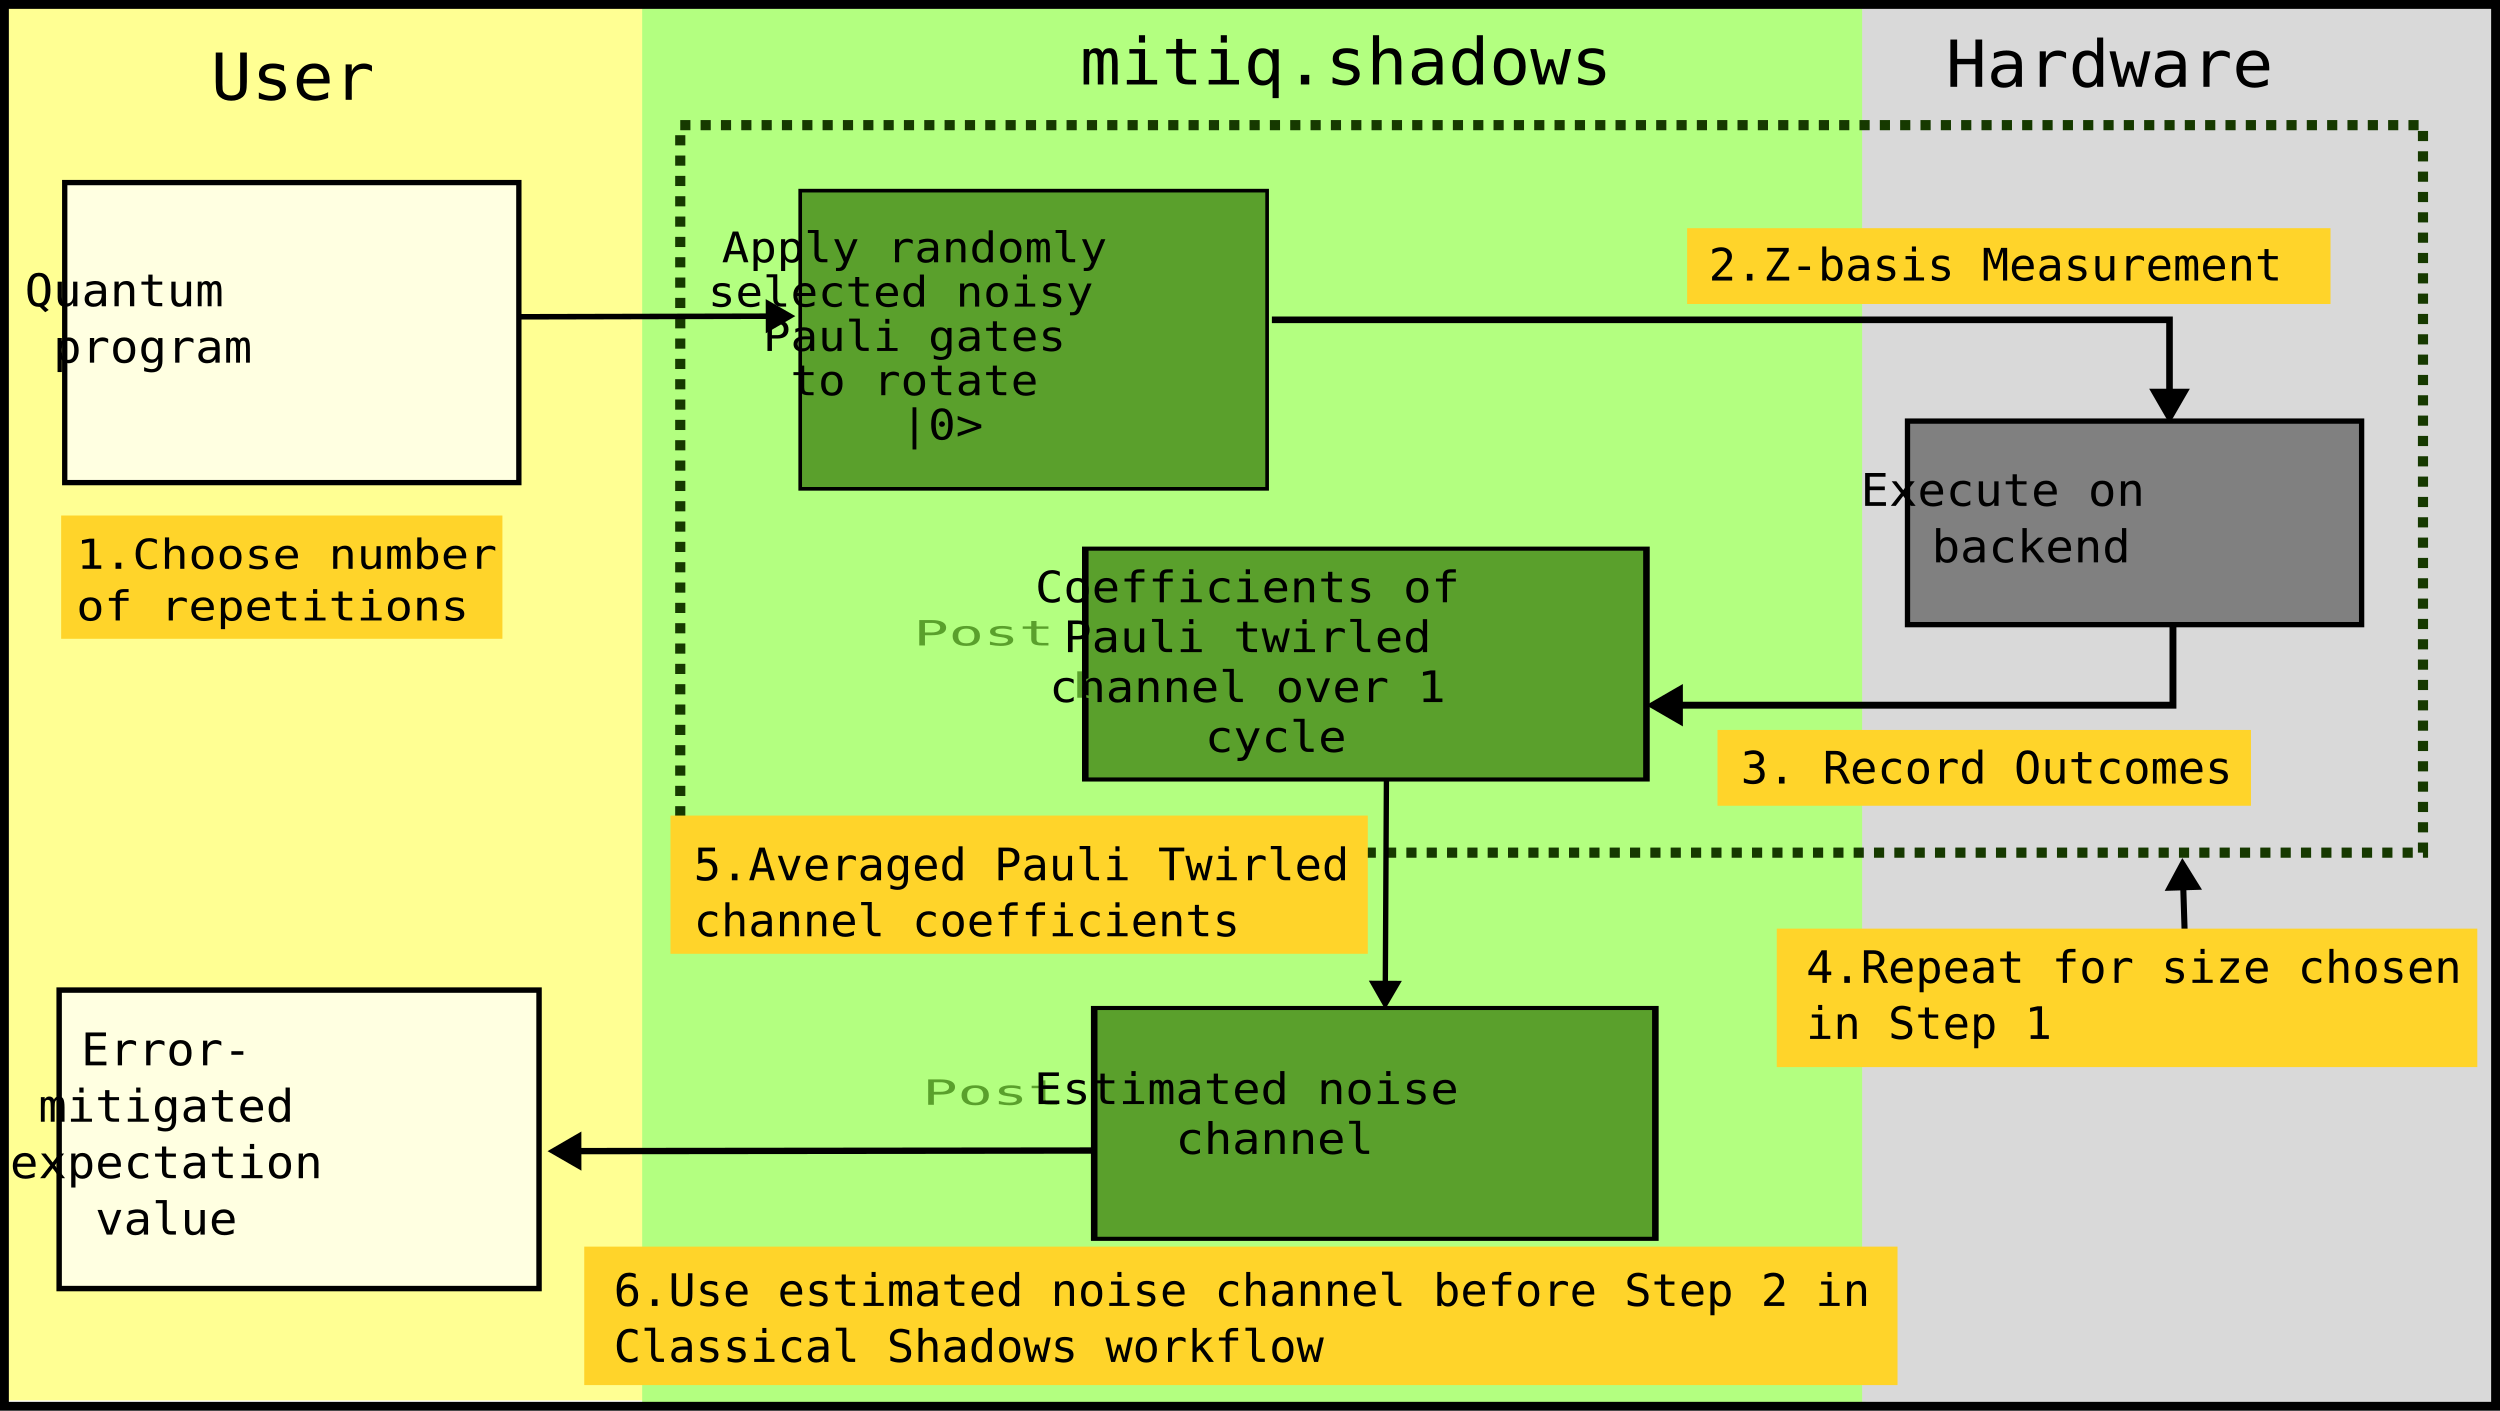
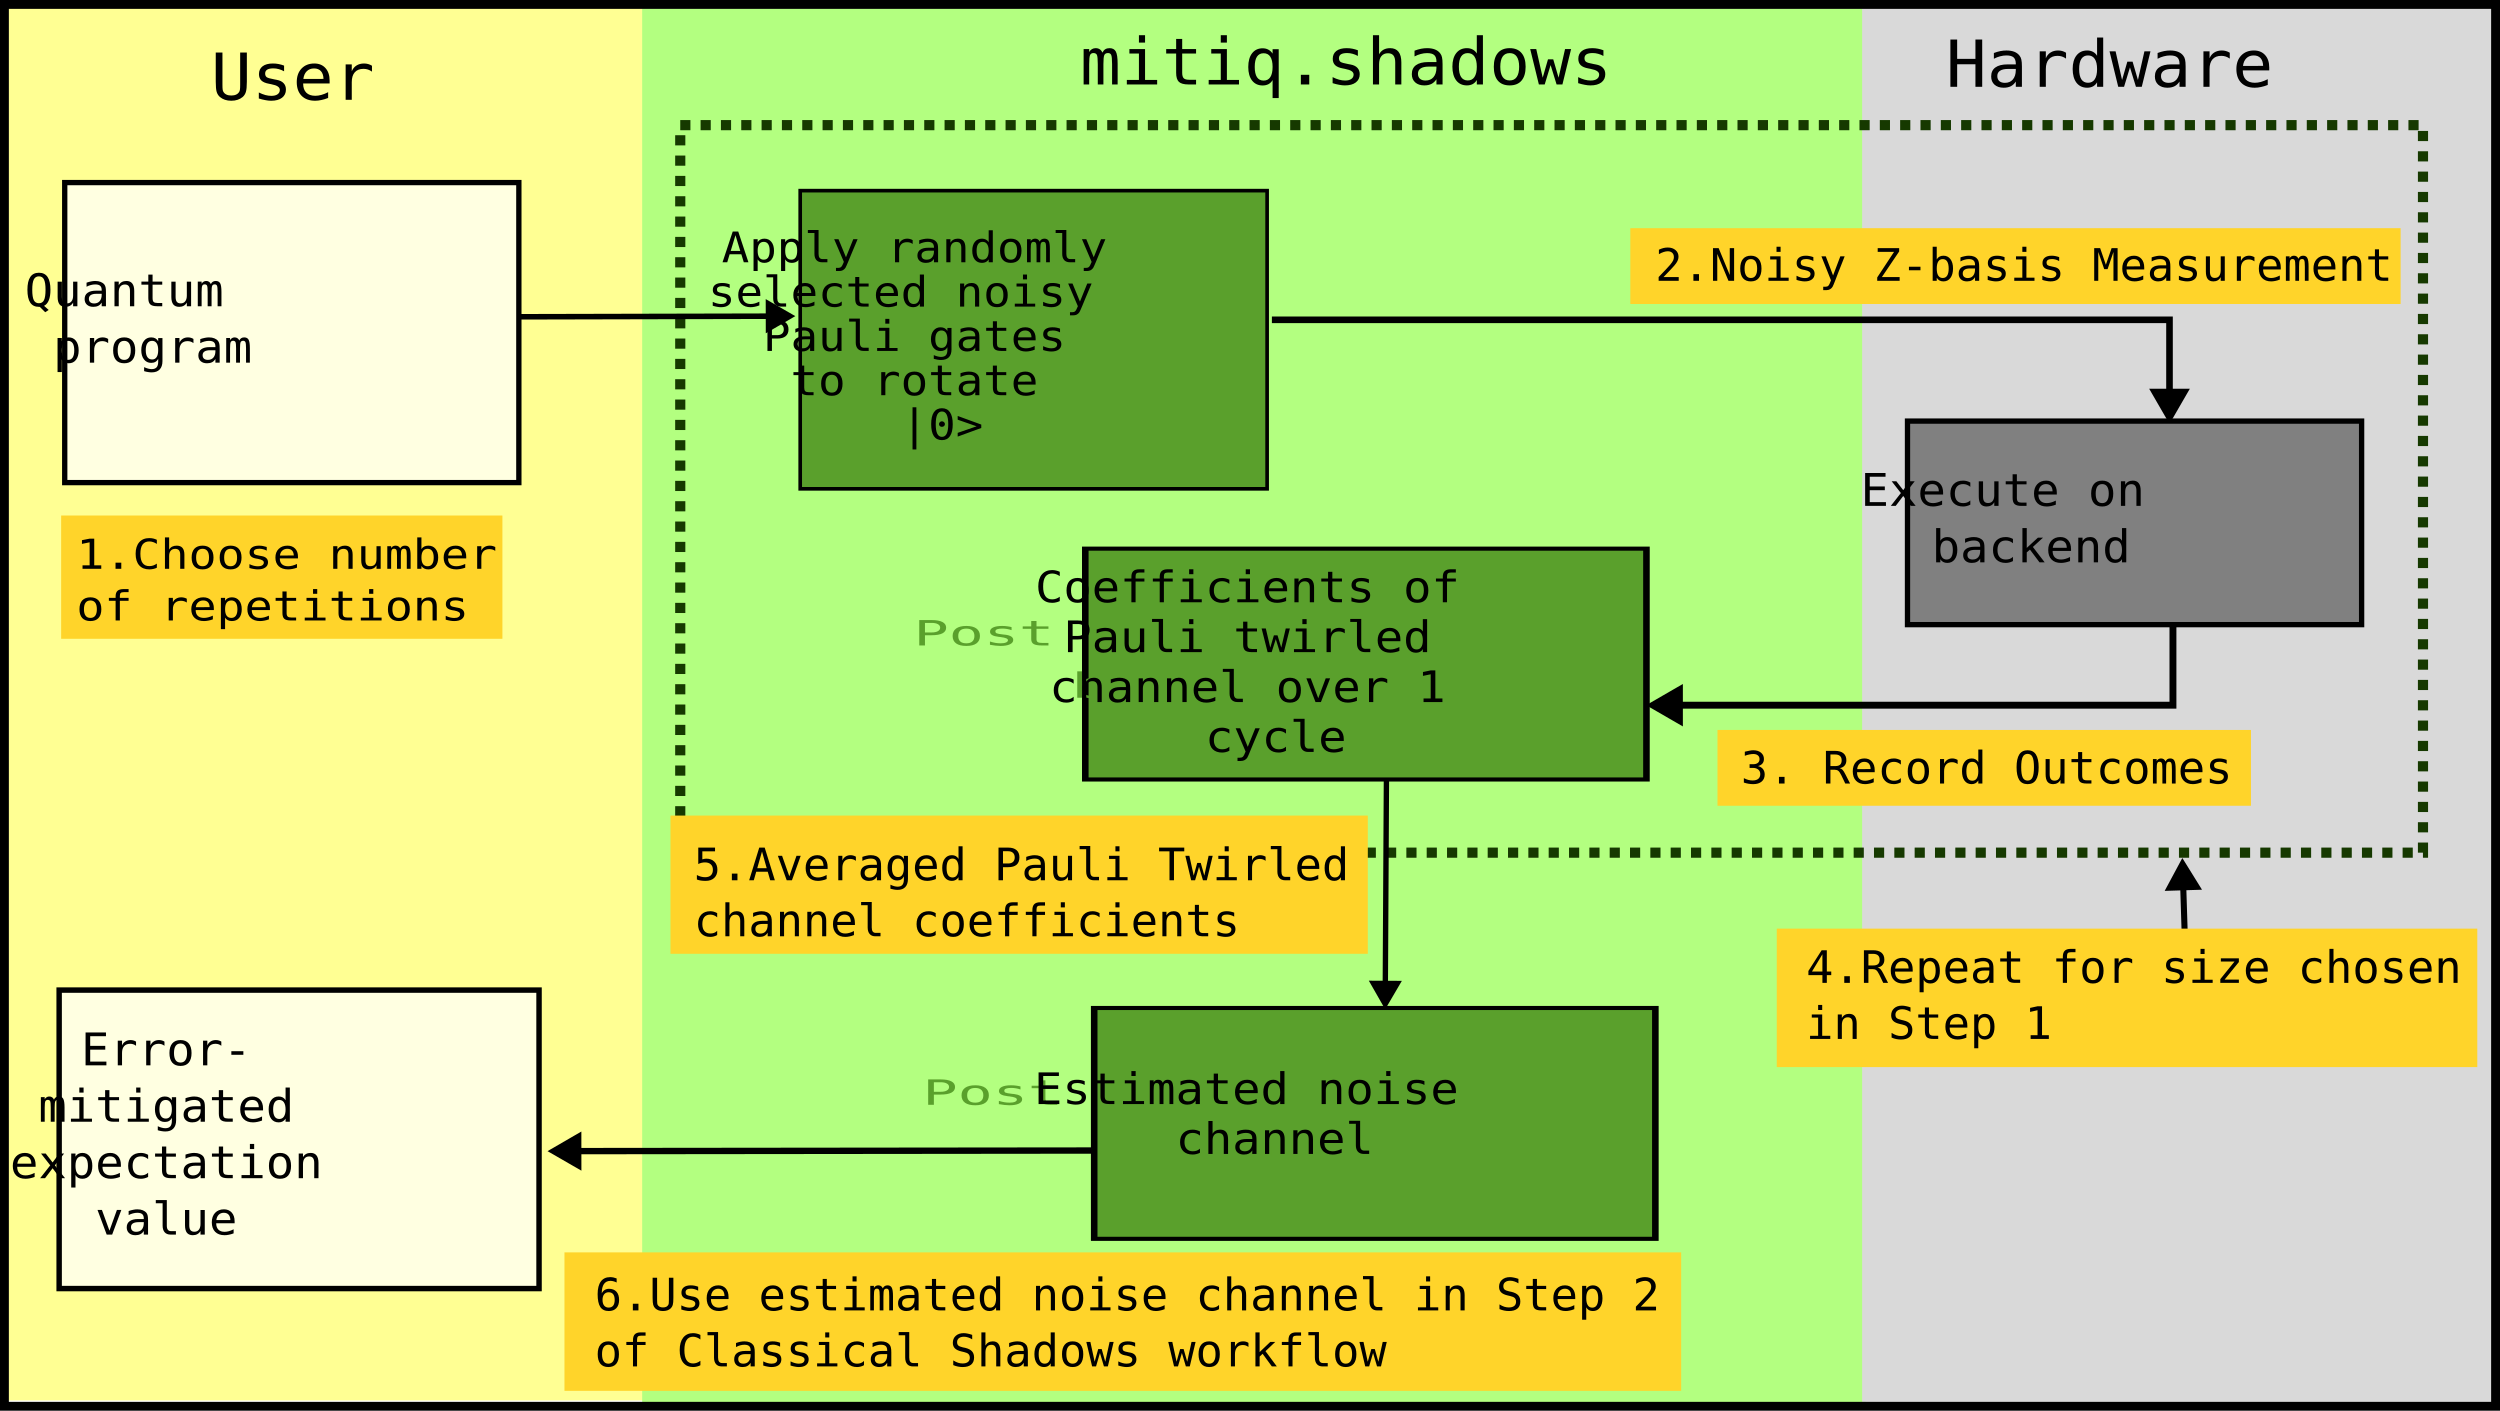
<svg xmlns="http://www.w3.org/2000/svg" width="562.178mm" height="317.227mm" viewBox="0 0 562.179 317.227" version="1.1" id="svg993">
  <defs id="defs987">
    <marker style="overflow:visible" id="Triangle" refX="0" refY="0" orient="auto-start-reverse" markerWidth="1" markerHeight="1" viewBox="0 0 1 1" preserveAspectRatio="xMidYMid">
      <path transform="scale(0.5)" style="fill:context-stroke;fill-rule:evenodd;stroke:context-stroke;stroke-width:1pt" d="M 5.77,0 -2.88,5 V -5 Z" id="path135" />
    </marker>
    <marker style="overflow:visible" id="marker64" refX="0" refY="0" orient="auto-start-reverse" markerWidth="1" markerHeight="1" viewBox="0 0 1 1" preserveAspectRatio="xMidYMid">
      <path transform="scale(0.5)" style="fill:context-stroke;fill-rule:evenodd;stroke:context-stroke;stroke-width:1pt" d="M 5.77,0 -2.88,5 V -5 Z" id="path64" />
    </marker>
    <marker style="overflow:visible" id="Triangle-8" refX="0" refY="0" orient="auto-start-reverse" markerWidth="1" markerHeight="1" viewBox="0 0 1 1" preserveAspectRatio="xMidYMid">
      <path transform="scale(0.5)" style="fill:context-stroke;fill-rule:evenodd;stroke:context-stroke;stroke-width:1pt" d="M 5.77,0 -2.88,5 V -5 Z" id="path135-1" />
    </marker>
    <marker style="overflow:visible" id="Triangle-8-8" refX="0" refY="0" orient="auto-start-reverse" markerWidth="1" markerHeight="1" viewBox="0 0 1 1" preserveAspectRatio="xMidYMid">
      <path transform="scale(0.5)" style="fill:context-stroke;fill-rule:evenodd;stroke:context-stroke;stroke-width:1pt" d="M 5.77,0 -2.88,5 V -5 Z" id="path135-1-9" />
    </marker>
    <marker style="overflow:visible" id="marker64-0" refX="0" refY="0" orient="auto-start-reverse" markerWidth="1" markerHeight="1" viewBox="0 0 1 1" preserveAspectRatio="xMidYMid">
      <path transform="scale(0.5)" style="fill:context-stroke;fill-rule:evenodd;stroke:context-stroke;stroke-width:1pt" d="M 5.77,0 -2.88,5 V -5 Z" id="path64-9" />
    </marker>
    <marker style="overflow:visible" id="marker64-0-6" refX="0" refY="0" orient="auto-start-reverse" markerWidth="1" markerHeight="1" viewBox="0 0 1 1" preserveAspectRatio="xMidYMid">
      <path transform="scale(0.5)" style="fill:context-stroke;fill-rule:evenodd;stroke:context-stroke;stroke-width:1pt" d="M 5.77,0 -2.88,5 V -5 Z" id="path64-9-0" />
    </marker>
  </defs>
-   <g id="layer1" transform="translate(-374.1307,-323.103)">
-     <rect x="375.993" y="323.494" width="143.1" height="314.527" fill="#ffff93" id="rect1721" style="stroke-width:0.344" />
-     <text font-family="'Lucida Console', 'Lucida Console_MSFontService', sans-serif" font-weight="400" font-stretch="semi-condensed" font-size="16.933px" id="text1723" x="411.65" y="353.85" style="font-size:14.928px;stroke-width:0.26" transform="scale(1.024036,0.9765281)">
+   <g id="layer1" transform="translate(-398.854,-323.3805)">
+     <rect x="400.716" y="323.771" width="143.1" height="314.527" fill="#ffff93" id="rect1721" style="stroke-width:0.344" />
+     <text font-family="'Lucida Console', 'Lucida Console_MSFontService', sans-serif" font-weight="400" font-stretch="semi-condensed" font-size="16.933px" id="text1723" x="435.793" y="354.134" style="font-size:14.928px;stroke-width:0.26" transform="scale(1.024036,0.9765281)">
      <tspan style="font-style:normal;font-variant:normal;font-weight:normal;font-stretch:normal;font-size:14.928px;font-family:Monospace;-inkscape-font-specification:Monospace;stroke-width:0.26" id="tspan8">User</tspan>
    </text>
-     <rect x="518.538" y="324.95" width="275.118" height="314.518" fill="#afffff" id="rect1725" style="opacity:1;fill:#b3ff80;fill-opacity:1;stroke-width:0.376" />
-     <text font-weight="400" font-stretch="semi-condensed" font-size="16.933px" id="text1727" x="602.508" y="350.32" style="font-weight:400;font-stretch:semi-condensed;font-size:14.928px;font-family:'Lucida Console', 'Lucida Console_MSFontService', sans-serif;stroke-width:0.26" transform="scale(1.024036,0.9765281)">
+     <rect x="543.261" y="325.227" width="275.118" height="314.518" fill="#afffff" id="rect1725" style="opacity:1;fill:#b3ff80;fill-opacity:1;stroke-width:0.376" />
+     <text font-weight="400" font-stretch="semi-condensed" font-size="16.933px" id="text1727" x="626.651" y="350.604" style="font-weight:400;font-stretch:semi-condensed;font-size:14.928px;font-family:'Lucida Console', 'Lucida Console_MSFontService', sans-serif;stroke-width:0.26" transform="scale(1.024036,0.9765281)">
      <tspan style="font-style:normal;font-variant:normal;font-weight:normal;font-stretch:normal;font-size:14.928px;font-family:Monospace;-inkscape-font-specification:Monospace;stroke-width:0.26" id="tspan6">mitiq.shadows</tspan>
    </text>
-     <g id="g32" transform="matrix(0.9929304,0,0,0.93195,443.1445,24.76461)">
+     <g id="g32" transform="matrix(0.9929304,0,0,0.93195,467.8678,25.04209)">
      <g id="g50" transform="translate(-1.476125,14.57045)">
        <g id="g996" transform="matrix(1.419553,0,0,1.102178,62.92447,239.5822)" style="fill:#ffd42a">
          <rect x="-82.494" y="172.713" width="70.397" height="26.987" fill="#f2f2f2" id="rect1512" style="fill:#ffd42a;stroke-width:0.228" />
          <text font-weight="400" font-stretch="semi-condensed" font-size="9.525px" id="text1516" x="-78.588" y="183.826" style="font-weight:400;font-stretch:semi-condensed;font-size:9.525px;font-family:'Lucida Console', 'Lucida Console_MSFontService', sans-serif;fill:#ffd42a;stroke-width:0.265" />
          <text xml:space="preserve" style="font-style:normal;font-variant:normal;font-weight:normal;font-stretch:normal;font-size:8.713px;line-height:0.85;font-family:Monospace;-inkscape-font-specification:Monospace;fill:#99ff55;stroke:#000000;stroke-width:1.544;stroke-linecap:square;stroke-miterlimit:0;paint-order:stroke fill markers" x="-98.604" y="149.742" id="text2" transform="scale(0.7794904,1.282889)">
            <tspan id="tspan2" style="stroke-width:1.544" x="-98.604" y="149.742" />
          </text>
        </g>
        <text font-weight="400" font-stretch="semi-condensed" font-size="10.583px" id="text1524-6" x="-49.339" y="455.333" style="font-weight:400;font-stretch:semi-condensed;font-size:10.258px;font-family:'Lucida Console', 'Lucida Console_MSFontService', sans-serif;stroke-width:0.256" transform="scale(1.028301,0.972478)">
          <tspan x="-49.339" y="455.333" style="font-style:normal;font-variant:normal;font-weight:normal;font-stretch:normal;font-family:Monospace;-inkscape-font-specification:Monospace;stroke-width:0.256" id="tspan4">1.Choose number</tspan>
          <tspan x="-49.339" y="468.156" style="font-style:normal;font-variant:normal;font-weight:normal;font-stretch:normal;font-family:Monospace;-inkscape-font-specification:Monospace;stroke-width:0.256" id="tspan5">of repetitions</tspan>
        </text>
      </g>
      <text xml:space="preserve" style="font-size:8.467px;line-height:1.05;font-family:Monospace;-inkscape-font-specification:'Monospace, Normal';fill:#5aa02c;stroke:#000000;stroke-width:0.282;stroke-linecap:square;stroke-miterlimit:0;paint-order:stroke fill markers" x="66.326" y="445.157" id="text32">
        <tspan id="tspan32" style="stroke-width:0.282" x="66.326" y="445.157"> </tspan>
      </text>
    </g>
-     <g id="g47" transform="translate(587.5767,8.424978)" style="stroke-width:1.1;stroke-dasharray:none">
+     <g id="g47" transform="translate(612.3,8.702454)" style="stroke-width:1.1;stroke-dasharray:none">
      <rect x="-33.503" y="357.547" width="104.997" height="67.053" stroke="#000000" stroke-width="1.628" stroke-miterlimit="8" fill="#ddffff" id="rect1769" style="fill:#5aa02c;stroke-width:0.818;stroke-dasharray:none" />
      <text xml:space="preserve" style="font-style:normal;font-variant:normal;font-weight:normal;font-stretch:normal;font-size:9.878px;line-height:1.05;font-family:Monospace;-inkscape-font-specification:'Monospace, Normal';font-variant-ligatures:normal;font-variant-caps:normal;font-variant-numeric:normal;font-variant-east-asian:normal;letter-spacing:0px;word-spacing:0px;fill:#000000;fill-opacity:1;stroke:none;stroke-width:1.1;stroke-dasharray:none" x="19.257" y="388.956" id="text916" transform="scale(1.040934,0.9606755)">
        <tspan x="19.257" y="388.956" style="font-style:normal;font-variant:normal;font-weight:normal;font-stretch:normal;font-size:9.878px;line-height:1.05;font-family:Monospace;-inkscape-font-specification:'Monospace, Normal';font-variant-ligatures:normal;font-variant-caps:normal;font-variant-numeric:normal;font-variant-east-asian:normal;text-align:center;text-anchor:middle;stroke-width:1.1;stroke-dasharray:none" id="tspan24">Apply randomly</tspan>
        <tspan x="19.257" y="399.328" style="font-style:normal;font-variant:normal;font-weight:normal;font-stretch:normal;font-size:9.878px;line-height:1.05;font-family:Monospace;-inkscape-font-specification:'Monospace, Normal';font-variant-ligatures:normal;font-variant-caps:normal;font-variant-numeric:normal;font-variant-east-asian:normal;text-align:center;text-anchor:middle;stroke-width:1.1;stroke-dasharray:none" id="tspan39">selected noisy </tspan>
        <tspan x="19.257" y="409.699" style="font-style:normal;font-variant:normal;font-weight:normal;font-stretch:normal;font-size:9.878px;line-height:1.05;font-family:Monospace;-inkscape-font-specification:'Monospace, Normal';font-variant-ligatures:normal;font-variant-caps:normal;font-variant-numeric:normal;font-variant-east-asian:normal;text-align:center;text-anchor:middle;stroke-width:1.1;stroke-dasharray:none" id="tspan40">Pauli gates</tspan>
        <tspan x="19.257" y="420.071" style="font-style:normal;font-variant:normal;font-weight:normal;font-stretch:normal;font-size:9.878px;line-height:1.05;font-family:Monospace;-inkscape-font-specification:'Monospace, Normal';font-variant-ligatures:normal;font-variant-caps:normal;font-variant-numeric:normal;font-variant-east-asian:normal;text-align:center;text-anchor:middle;stroke-width:1.1;stroke-dasharray:none" id="tspan41">to rotate</tspan>
        <tspan x="19.257" y="430.443" style="font-style:normal;font-variant:normal;font-weight:normal;font-stretch:normal;font-size:9.878px;line-height:1.05;font-family:Monospace;-inkscape-font-specification:'Monospace, Normal';font-variant-ligatures:normal;font-variant-caps:normal;font-variant-numeric:normal;font-variant-east-asian:normal;text-align:center;text-anchor:middle;stroke-width:1.1;stroke-dasharray:none" id="tspan42">|0&gt;</tspan>
      </text>
      <text xml:space="preserve" style="font-style:normal;font-variant:normal;font-weight:normal;font-stretch:normal;font-size:9.878px;line-height:1.05;font-family:Monospace;-inkscape-font-specification:'Monospace, Normal';font-variant-ligatures:normal;font-variant-caps:normal;font-variant-numeric:normal;font-variant-east-asian:normal;letter-spacing:0px;word-spacing:0px;fill:#000000;fill-opacity:1;stroke:none;stroke-width:1.1;stroke-dasharray:none" x="108.906" y="398.108" id="text916-60" transform="scale(1.040934,0.9606755)">
        <tspan x="108.906" y="398.108" style="font-style:normal;font-variant:normal;font-weight:normal;font-stretch:normal;font-size:9.878px;line-height:1.05;font-family:Monospace;-inkscape-font-specification:'Monospace, Normal';font-variant-ligatures:normal;font-variant-caps:normal;font-variant-numeric:normal;font-variant-east-asian:normal;text-align:center;text-anchor:middle;stroke-width:1.1;stroke-dasharray:none" id="tspan20" />
      </text>
      <text xml:space="preserve" style="font-size:9.878px;line-height:1.05;font-family:Monospace;-inkscape-font-specification:'Monospace, Normal';white-space:pre;inline-size:9.055;display:inline;opacity:0.2;fill:#000000;stroke:#1d1d1d;stroke-width:1.365;stroke-linecap:square;stroke-miterlimit:0;stroke-dasharray:none;stroke-opacity:1;paint-order:stroke fill markers" x="63.66" y="392.265" id="text15" />
      <text xml:space="preserve" style="font-size:9.878px;line-height:1.05;font-family:Monospace;-inkscape-font-specification:'Monospace, Normal';opacity:0.2;fill:#000000;stroke:#000000;stroke-width:1.365;stroke-linecap:square;stroke-miterlimit:0;stroke-dasharray:none;stroke-opacity:1;paint-order:stroke fill markers" x="45.384" y="385.451" id="text27">
        <tspan id="tspan27" style="stroke-width:1.365" x="45.384" y="385.451" />
      </text>
    </g>
-     <g id="g2" transform="translate(591.7745,79.46855)">
+     <g id="g2" transform="translate(616.4978,79.74603)">
      <rect x="-204.343" y="466.276" width="107.915" height="67.121" stroke-miterlimit="8" id="rect1743" style="fill:#ffffe1;stroke:#000000;stroke-width:1.223;stroke-miterlimit:8" />
      <text xml:space="preserve" style="font-style:normal;font-variant:normal;font-weight:normal;font-stretch:normal;font-size:10.382px;line-height:1.25;font-family:Monospace;-inkscape-font-specification:'Monospace, Normal';font-variant-ligatures:normal;font-variant-caps:normal;font-variant-numeric:normal;font-variant-east-asian:normal;letter-spacing:0px;word-spacing:0px;fill:#000000;fill-opacity:1;stroke:none;stroke-width:0.261" x="-148.088" y="494.247" id="text916-7-2" transform="scale(1.022868,0.9776431)">
        <tspan x="-148.088" y="494.247" style="font-style:normal;font-variant:normal;font-weight:normal;font-stretch:normal;font-size:10.382px;font-family:Monospace;-inkscape-font-specification:'Monospace, Normal';font-variant-ligatures:normal;font-variant-caps:normal;font-variant-numeric:normal;font-variant-east-asian:normal;text-align:center;text-anchor:middle;stroke-width:0.261" id="tspan918-3-2">Error-</tspan>
        <tspan x="-148.088" y="507.225" style="font-style:normal;font-variant:normal;font-weight:normal;font-stretch:normal;font-size:10.382px;font-family:Monospace;-inkscape-font-specification:'Monospace, Normal';font-variant-ligatures:normal;font-variant-caps:normal;font-variant-numeric:normal;font-variant-east-asian:normal;text-align:center;text-anchor:middle;stroke-width:0.261" id="tspan990">mitigated</tspan>
        <tspan x="-148.088" y="520.202" style="font-style:normal;font-variant:normal;font-weight:normal;font-stretch:normal;font-size:10.382px;font-family:Monospace;-inkscape-font-specification:'Monospace, Normal';font-variant-ligatures:normal;font-variant-caps:normal;font-variant-numeric:normal;font-variant-east-asian:normal;text-align:center;text-anchor:middle;stroke-width:0.261" id="tspan964-5">expectation</tspan>
        <tspan x="-148.088" y="533.179" style="font-style:normal;font-variant:normal;font-weight:normal;font-stretch:normal;font-size:10.382px;font-family:Monospace;-inkscape-font-specification:'Monospace, Normal';font-variant-ligatures:normal;font-variant-caps:normal;font-variant-numeric:normal;font-variant-east-asian:normal;text-align:center;text-anchor:middle;stroke-width:0.261" id="tspan994">value</tspan>
        <tspan x="-148.088" y="546.157" style="font-style:normal;font-variant:normal;font-weight:normal;font-stretch:normal;font-size:10.382px;font-family:Monospace;-inkscape-font-specification:'Monospace, Normal';font-variant-ligatures:normal;font-variant-caps:normal;font-variant-numeric:normal;font-variant-east-asian:normal;text-align:center;text-anchor:middle;stroke-width:0.261" id="tspan69" />
        <tspan x="-148.088" y="559.134" style="font-style:normal;font-variant:normal;font-weight:normal;font-stretch:normal;font-size:10.382px;font-family:Monospace;-inkscape-font-specification:'Monospace, Normal';font-variant-ligatures:normal;font-variant-caps:normal;font-variant-numeric:normal;font-variant-east-asian:normal;text-align:center;text-anchor:middle;stroke-width:0.261" id="tspan67" />
      </text>
    </g>
-     <g id="g4" transform="translate(582.8998,3.71538)">
+     <g id="g4" transform="translate(607.6231,3.992856)">
      <g id="g3">
        <rect x="-194.215" y="360.443" width="102.121" height="67.469" stroke="#000000" stroke-width="1.195" stroke-miterlimit="8" fill="#ffffe1" id="rect1737" />
        <text xml:space="preserve" style="font-style:normal;font-variant:normal;font-weight:normal;font-stretch:normal;font-size:10.382px;line-height:1.25;font-family:Monospace;-inkscape-font-specification:'Monospace, Normal';font-variant-ligatures:normal;font-variant-caps:normal;font-variant-numeric:normal;font-variant-east-asian:normal;letter-spacing:0px;word-spacing:0px;fill:#000000;fill-opacity:1;stroke:none;stroke-width:0.261" x="-142.418" y="397.13" id="text1017" transform="scale(1.022868,0.9776431)">
          <tspan id="tspan1015" x="-142.418" y="397.13" style="font-style:normal;font-variant:normal;font-weight:normal;font-stretch:normal;font-size:10.382px;font-family:Monospace;-inkscape-font-specification:'Monospace, Normal';font-variant-ligatures:normal;font-variant-caps:normal;font-variant-numeric:normal;font-variant-east-asian:normal;text-align:center;text-anchor:middle;stroke-width:0.261">Quantum</tspan>
          <tspan x="-142.418" y="410.108" style="font-style:normal;font-variant:normal;font-weight:normal;font-stretch:normal;font-size:10.382px;font-family:Monospace;-inkscape-font-specification:'Monospace, Normal';font-variant-ligatures:normal;font-variant-caps:normal;font-variant-numeric:normal;font-variant-east-asian:normal;text-align:center;text-anchor:middle;stroke-width:0.261" id="tspan1021">program</tspan>
        </text>
      </g>
    </g>
-     <path style="fill:#000000;stroke:#000000;stroke-width:0.1;stroke-linecap:square;stroke-miterlimit:0;paint-order:stroke fill markers" d="M 865.357,530.321 Z" id="path19" />
-     <text xml:space="preserve" style="font-style:normal;font-variant:normal;font-weight:normal;font-stretch:normal;font-size:8.499px;line-height:0.85;font-family:Monospace;-inkscape-font-specification:Monospace;fill:#99ff55;stroke:#000000;stroke-width:1.506;stroke-linecap:square;stroke-miterlimit:0;paint-order:stroke fill markers" x="525.71" y="452.389" id="text3" transform="scale(1.00387,0.9961448)">
-       <tspan id="tspan3" style="stroke-width:1.506" x="525.71" y="452.389"> </tspan>
+     <path style="fill:#000000;stroke:#000000;stroke-width:0.1;stroke-linecap:square;stroke-miterlimit:0;paint-order:stroke fill markers" d="M 890.081,530.598 Z" id="path19" />
+     <text xml:space="preserve" style="font-style:normal;font-variant:normal;font-weight:normal;font-stretch:normal;font-size:8.499px;line-height:0.85;font-family:Monospace;-inkscape-font-specification:Monospace;fill:#99ff55;stroke:#000000;stroke-width:1.506;stroke-linecap:square;stroke-miterlimit:0;paint-order:stroke fill markers" x="550.338" y="452.667" id="text3" transform="scale(1.00387,0.9961448)">
+       <tspan id="tspan3" style="stroke-width:1.506" x="550.338" y="452.667"> </tspan>
    </text>
-     <rect x="792.876" y="324.64" width="141.891" height="313.718" fill="#d9d9d9" id="rect1757" style="stroke-width:0.342" />
-     <text font-family="'Lucida Console', 'Lucida Console_MSFontService', sans-serif" font-weight="400" font-stretch="semi-condensed" font-size="16.933px" id="text1759" x="792.641" y="350.854" style="font-size:14.928px;stroke-width:0.26" transform="scale(1.024036,0.9765281)">
+     <rect x="817.599" y="324.917" width="141.891" height="313.718" fill="#d9d9d9" id="rect1757" style="stroke-width:0.342" />
+     <text font-family="'Lucida Console', 'Lucida Console_MSFontService', sans-serif" font-weight="400" font-stretch="semi-condensed" font-size="16.933px" id="text1759" x="816.784" y="351.138" style="font-size:14.928px;stroke-width:0.26" transform="scale(1.024036,0.9765281)">
      <tspan style="font-style:normal;font-variant:normal;font-weight:normal;font-stretch:normal;font-size:14.928px;font-family:Monospace;-inkscape-font-specification:Monospace;stroke-width:0.26" id="tspan7">Hardware</tspan>
    </text>
-     <g id="g980-7" transform="matrix(0.9932722,0,0,0.9812791,848.1998,84.79218)">
-       <rect x="-95.326" y="295.148" width="145.664" height="17.373" id="rect1522-7" style="fill:#ffd42a;stroke-width:0.273" />
-       <text font-weight="400" font-stretch="semi-condensed" font-size="10.583px" id="text1524-64" x="-90.441" y="307.14" style="font-weight:400;font-stretch:semi-condensed;font-size:10.271px;font-family:'Lucida Console', 'Lucida Console_MSFontService', sans-serif;stroke-width:0.265">
-         <tspan style="font-style:normal;font-variant:normal;font-weight:normal;font-stretch:normal;font-size:10.271px;font-family:Monospace;-inkscape-font-specification:Monospace" id="tspan1-3">2.Z-basis Measurement</tspan>
+     <g id="g980-7" transform="matrix(0.9932722,0,0,0.9812791,872.923,85.06966)">
+       <rect x="-108.185" y="295.148" width="174.393" height="17.373" id="rect1522-7" style="fill:#ffd42a;stroke-width:0.298" />
+       <text font-weight="400" font-stretch="semi-condensed" font-size="10.583px" id="text1524-64" x="-102.539" y="307.203" style="font-weight:400;font-stretch:semi-condensed;font-size:10.271px;font-family:'Lucida Console', 'Lucida Console_MSFontService', sans-serif;stroke-width:0.265">
+         <tspan style="font-style:normal;font-variant:normal;font-weight:normal;font-stretch:normal;font-size:10.271px;font-family:Monospace;-inkscape-font-specification:Monospace" id="tspan1-3">2.Noisy Z-basis Measurement</tspan>
      </text>
    </g>
-     <g id="g980-7-4" transform="matrix(0.9932722,0,0,0.9812791,825.3865,266.8952)">
+     <g id="g980-7-4" transform="matrix(0.9932722,0,0,0.9812791,850.1098,267.1726)">
      <g id="g62" transform="translate(37.73844,-0.3707144)">
        <g id="g63" transform="translate(-7.895565,-70.22064)">
          <rect x="-95.326" y="295.148" width="120.777" height="17.373" id="rect1522-7-7" style="fill:#ffd42a;stroke-width:0.248" />
          <text font-weight="400" font-stretch="semi-condensed" font-size="10.583px" id="text1524-64-7" x="-90.044" y="307.425" style="font-weight:400;font-stretch:semi-condensed;font-size:10.271px;font-family:'Lucida Console', 'Lucida Console_MSFontService', sans-serif;stroke-width:0.265">
            <tspan style="font-style:normal;font-variant:normal;font-weight:normal;font-stretch:normal;font-size:10.271px;font-family:Monospace;-inkscape-font-specification:Monospace" id="tspan1-3-5">3. Record Outcomes</tspan>
          </text>
        </g>
      </g>
    </g>
-     <rect style="mix-blend-mode:normal;fill:none;fill-rule:evenodd;stroke:#163900;stroke-width:2.286;stroke-dasharray:2.286, 2.286;stroke-dashoffset:0;stroke-opacity:1" id="rect1-0" width="391.89" height="163.597" x="527.101" y="351.244" />
-     <path style="display:inline;fill:none;fill-rule:evenodd;stroke:#000000;stroke-width:1.551;stroke-linecap:butt;stroke-linejoin:miter;stroke-dasharray:none;stroke-opacity:1;marker-start:url(#Triangle-8)" d="M 749.811,481.681 H 862.766 v -35.251" id="path53-2" />
-     <path style="display:inline;fill:none;fill-rule:evenodd;stroke:#000000;stroke-width:1.487;stroke-linecap:butt;stroke-linejoin:miter;stroke-dasharray:none;stroke-opacity:1;marker-start:url(#Triangle-8-8)" d="M 861.991,413.15 V 395.021 H 660.142" id="path53-2-3" />
-     <path style="fill:none;fill-rule:evenodd;stroke:#000000;stroke-width:1.249;stroke-linecap:butt;stroke-linejoin:miter;stroke-dasharray:none;stroke-opacity:1;marker-start:url(#marker64)" d="m 548.542,394.201 -57.898,0.14" id="path63" />
-     <path style="fill:none;fill-rule:evenodd;stroke:#000000;stroke-width:1.207;stroke-linecap:butt;stroke-linejoin:miter;stroke-dasharray:none;stroke-opacity:1;marker-start:url(#marker64-0)" d="m 685.641,545.791 0.267,-49.177" id="path63-3" />
-     <path style="fill:none;fill-rule:evenodd;stroke:#000000;stroke-width:1.43;stroke-linecap:butt;stroke-linejoin:miter;stroke-dasharray:none;stroke-opacity:1;marker-start:url(#marker64-0-6)" d="m 502.332,581.957 128.534,-0.145" id="path63-3-6" />
-     <rect style="mix-blend-mode:normal;fill:none;fill-rule:evenodd;stroke:#000000;stroke-width:1.993;stroke-dasharray:none;stroke-opacity:1" id="rect1" width="560.186" height="315.235" x="375.127" y="324.099" />
-     <path style="fill:none;fill-rule:evenodd;stroke:#000000;stroke-width:1.365;stroke-linecap:butt;stroke-linejoin:miter;stroke-dasharray:none;stroke-opacity:1;marker-start:url(#Triangle)" d="m 865.027,520.888 0.481,15.365" id="path1" />
-     <g id="g980-7-9" transform="matrix(0.9932722,0,0,0.981279,869.1821,270.5091)">
+     <rect style="mix-blend-mode:normal;fill:none;fill-rule:evenodd;stroke:#163900;stroke-width:2.286;stroke-dasharray:2.286, 2.286;stroke-dashoffset:0;stroke-opacity:1" id="rect1-0" width="391.89" height="163.597" x="551.824" y="351.522" />
+     <path style="display:inline;fill:none;fill-rule:evenodd;stroke:#000000;stroke-width:1.551;stroke-linecap:butt;stroke-linejoin:miter;stroke-dasharray:none;stroke-opacity:1;marker-start:url(#Triangle-8)" d="M 774.534,481.959 H 887.489 V 446.707" id="path53-2" />
+     <path style="display:inline;fill:none;fill-rule:evenodd;stroke:#000000;stroke-width:1.487;stroke-linecap:butt;stroke-linejoin:miter;stroke-dasharray:none;stroke-opacity:1;marker-start:url(#Triangle-8-8)" d="M 886.714,413.428 V 395.298 H 684.866" id="path53-2-3" />
+     <path style="fill:none;fill-rule:evenodd;stroke:#000000;stroke-width:1.249;stroke-linecap:butt;stroke-linejoin:miter;stroke-dasharray:none;stroke-opacity:1;marker-start:url(#marker64)" d="m 573.265,394.478 -57.898,0.14" id="path63" />
+     <path style="fill:none;fill-rule:evenodd;stroke:#000000;stroke-width:1.207;stroke-linecap:butt;stroke-linejoin:miter;stroke-dasharray:none;stroke-opacity:1;marker-start:url(#marker64-0)" d="m 710.365,546.068 0.267,-49.177" id="path63-3" />
+     <path style="fill:none;fill-rule:evenodd;stroke:#000000;stroke-width:1.43;stroke-linecap:butt;stroke-linejoin:miter;stroke-dasharray:none;stroke-opacity:1;marker-start:url(#marker64-0-6)" d="m 527.055,582.234 128.534,-0.145" id="path63-3-6" />
+     <rect style="mix-blend-mode:normal;fill:none;fill-rule:evenodd;stroke:#000000;stroke-width:1.993;stroke-dasharray:none;stroke-opacity:1" id="rect1" width="560.186" height="315.235" x="399.85" y="324.377" />
+     <path style="fill:none;fill-rule:evenodd;stroke:#000000;stroke-width:1.365;stroke-linecap:butt;stroke-linejoin:miter;stroke-dasharray:none;stroke-opacity:1;marker-start:url(#Triangle)" d="m 889.75,521.165 0.481,15.365" id="path1" />
+     <g id="g980-7-9" transform="matrix(0.9932722,0,0,0.981279,893.9054,270.7865)">
      <g id="g51" transform="translate(-59.3989,-31.6017)">
        <rect x="-36.756" y="298.007" width="158.596" height="31.731" id="rect1522-7-2" style="fill:#ffd42a;stroke-width:0.385" />
        <text font-weight="400" font-stretch="semi-condensed" font-size="10.583px" id="text1524-64-5" x="-30.108" y="310.442" style="font-weight:400;font-stretch:semi-condensed;font-size:10.271px;font-family:'Lucida Console', 'Lucida Console_MSFontService', sans-serif;stroke-width:0.265">
          <tspan id="tspan21" x="-30.108" y="310.442">
            <tspan style="font-style:normal;font-variant:normal;font-weight:normal;font-stretch:normal;font-size:10.271px;font-family:Monospace;-inkscape-font-specification:Monospace" id="tspan1-3-4">4.Repeat for size chosen</tspan>
          </tspan>
          <tspan id="tspan22" x="-30.108" y="323.28">
            <tspan style="font-style:normal;font-variant:normal;font-weight:normal;font-stretch:normal;font-size:10.271px;font-family:Monospace;-inkscape-font-specification:Monospace" id="tspan23">in Step 1</tspan>
          </tspan>
        </text>
      </g>
    </g>
-     <rect x="505.511" y="603.432" width="295.319" height="31.137" id="rect1522-7-2-1" style="fill:#ffd42a;stroke-width:0.52" />
-     <text font-weight="400" font-stretch="semi-condensed" font-size="10.583px" id="text1524-64-5-8" x="509.04" y="620.529" style="font-weight:400;font-stretch:semi-condensed;font-size:10.14px;font-family:'Lucida Console', 'Lucida Console_MSFontService', sans-serif;stroke-width:0.261" transform="scale(1.006092,0.9939445)">
-       <tspan id="tspan22-2" x="509.04" y="620.529" style="font-style:normal;font-variant:normal;font-weight:normal;font-stretch:normal;font-size:10.14px;font-family:Monospace;-inkscape-font-specification:Monospace;stroke-width:0.261">6.Use estimated noise channel before Step 2 in</tspan>
-       <tspan x="509.04" y="633.203" style="font-style:normal;font-variant:normal;font-weight:normal;font-stretch:normal;font-size:10.14px;font-family:Monospace;-inkscape-font-specification:Monospace;stroke-width:0.261" id="tspan29">Classical Shadows workflow</tspan>
+     <rect x="525.786" y="605.002" width="251.115" height="31.137" id="rect1522-7-2-1" style="fill:#ffd42a;stroke-width:0.479" />
+     <text font-weight="400" font-stretch="semi-condensed" font-size="10.583px" id="text1524-64-5-8" x="529.361" y="621.817" style="font-weight:400;font-stretch:semi-condensed;font-size:10.14px;font-family:'Lucida Console', 'Lucida Console_MSFontService', sans-serif;stroke-width:0.261" transform="scale(1.006092,0.9939445)">
+       <tspan id="tspan22-2" x="529.361" y="621.817" style="font-style:normal;font-variant:normal;font-weight:normal;font-stretch:normal;font-size:10.14px;font-family:Monospace;-inkscape-font-specification:Monospace;stroke-width:0.261">6.Use estimated noise channel in Step 2</tspan>
+       <tspan x="529.361" y="634.492" style="font-style:normal;font-variant:normal;font-weight:normal;font-stretch:normal;font-size:10.14px;font-family:Monospace;-inkscape-font-specification:Monospace;stroke-width:0.261" id="tspan29">of Classical Shadows workflow</tspan>
    </text>
-     <g id="g30" transform="translate(617.1375,0.8120295)">
+     <g id="g30" transform="translate(641.8607,1.089506)">
      <rect x="185.934" y="416.983" width="102.121" height="45.773" stroke="#000000" stroke-width="1.195" stroke-miterlimit="8" fill="#a6a6a6" id="rect1761" style="fill:#808080;fill-opacity:1" />
      <text xml:space="preserve" style="font-style:normal;font-variant:normal;font-weight:normal;font-stretch:normal;font-size:10.382px;line-height:1.25;font-family:Monospace;-inkscape-font-specification:'Monospace, Normal';font-variant-ligatures:normal;font-variant-caps:normal;font-variant-numeric:normal;font-variant-east-asian:normal;letter-spacing:0px;word-spacing:0px;fill:#000000;fill-opacity:1;stroke:none;stroke-width:0.261" x="230.839" y="446.023" id="text916-7-0" transform="scale(1.022868,0.9776431)">
        <tspan x="230.839" y="446.023" style="font-style:normal;font-variant:normal;font-weight:normal;font-stretch:normal;font-size:10.382px;font-family:Monospace;-inkscape-font-specification:'Monospace, Normal';font-variant-ligatures:normal;font-variant-caps:normal;font-variant-numeric:normal;font-variant-east-asian:normal;text-align:center;text-anchor:middle;stroke-width:0.261" id="tspan964-4">Execute on</tspan>
        <tspan x="230.839" y="459.001" style="font-style:normal;font-variant:normal;font-weight:normal;font-stretch:normal;font-size:10.382px;font-family:Monospace;-inkscape-font-specification:'Monospace, Normal';font-variant-ligatures:normal;font-variant-caps:normal;font-variant-numeric:normal;font-variant-east-asian:normal;text-align:center;text-anchor:middle;stroke-width:0.261" id="tspan1013">backend</tspan>
      </text>
    </g>
-     <g id="g34" transform="translate(650.9167,-17.28666)">
+     <g id="g34" transform="translate(675.6399,-17.00919)">
      <g id="g6" transform="matrix(1.235681,0,0,0.7724123,-26.70725,105.4864)" style="fill:#5aa02c">
        <rect x="-4.878" y="463.844" width="102.121" height="67.204" stroke="#000000" stroke-width="1.195" stroke-miterlimit="8" fill="#ddffff" id="rect1769-3" style="fill:#5aa02c" />
        <text xml:space="preserve" style="font-style:normal;font-variant:normal;font-weight:normal;font-stretch:normal;font-size:10.382px;line-height:0.75;font-family:Monospace;-inkscape-font-specification:'Monospace, Normal';font-variant-ligatures:normal;font-variant-caps:normal;font-variant-numeric:normal;font-variant-east-asian:normal;letter-spacing:0px;word-spacing:0px;fill:#5aa02c;fill-opacity:1;stroke:none;stroke-width:0.261" x="45.943" y="503.283" id="text916-6" transform="scale(1.022868,0.9776431)">
          <tspan x="45.943" y="503.283" style="font-style:normal;font-variant:normal;font-weight:normal;font-stretch:normal;font-size:10.382px;line-height:0.75;font-family:Monospace;-inkscape-font-specification:'Monospace, Normal';font-variant-ligatures:normal;font-variant-caps:normal;font-variant-numeric:normal;font-variant-east-asian:normal;text-align:center;text-anchor:middle;fill:#5aa02c;stroke-width:0.261" id="tspan10-5">Post processing</tspan>
          <tspan x="45.943" y="511.07" style="font-style:normal;font-variant:normal;font-weight:normal;font-stretch:normal;font-size:10.382px;line-height:0.75;font-family:Monospace;-inkscape-font-specification:'Monospace, Normal';font-variant-ligatures:normal;font-variant-caps:normal;font-variant-numeric:normal;font-variant-east-asian:normal;text-align:center;text-anchor:middle;fill:#5aa02c;stroke-width:0.261" id="tspan16" />
          <tspan x="45.943" y="518.856" style="font-style:normal;font-variant:normal;font-weight:normal;font-stretch:normal;font-size:10.382px;line-height:0.75;font-family:Monospace;-inkscape-font-specification:'Monospace, Normal';font-variant-ligatures:normal;font-variant-caps:normal;font-variant-numeric:normal;font-variant-east-asian:normal;text-align:center;text-anchor:middle;fill:#5aa02c;stroke-width:0.261" id="tspan11-3">by mitiq</tspan>
        </text>
      </g>
      <text xml:space="preserve" style="font-style:normal;font-variant:normal;font-weight:normal;font-stretch:normal;font-size:10.159px;line-height:1.15;font-family:Monospace;-inkscape-font-specification:'Monospace, Normal';font-variant-ligatures:normal;font-variant-caps:normal;font-variant-numeric:normal;font-variant-east-asian:normal;letter-spacing:0px;word-spacing:0px;fill:#000000;fill-opacity:1;stroke:none;stroke-width:0.255" x="31.107" y="495.292" id="text916-3" transform="scale(1.040934,0.9606755)">
        <tspan x="31.107" y="495.292" style="font-style:normal;font-variant:normal;font-weight:normal;font-stretch:normal;font-size:10.159px;line-height:1.15;font-family:Monospace;-inkscape-font-specification:'Monospace, Normal';font-variant-ligatures:normal;font-variant-caps:normal;font-variant-numeric:normal;font-variant-east-asian:normal;text-align:center;text-anchor:middle;stroke-width:0.255" id="tspan9">Coefficients of</tspan>
        <tspan x="31.107" y="506.974" style="font-style:normal;font-variant:normal;font-weight:normal;font-stretch:normal;font-size:10.159px;line-height:1.15;font-family:Monospace;-inkscape-font-specification:'Monospace, Normal';font-variant-ligatures:normal;font-variant-caps:normal;font-variant-numeric:normal;font-variant-east-asian:normal;text-align:center;text-anchor:middle;stroke-width:0.255" id="tspan10">Pauli twirled</tspan>
        <tspan x="31.107" y="518.656" style="font-style:normal;font-variant:normal;font-weight:normal;font-stretch:normal;font-size:10.159px;line-height:1.15;font-family:Monospace;-inkscape-font-specification:'Monospace, Normal';font-variant-ligatures:normal;font-variant-caps:normal;font-variant-numeric:normal;font-variant-east-asian:normal;text-align:center;text-anchor:middle;stroke-width:0.255" id="tspan11">channel over 1</tspan>
        <tspan x="31.107" y="530.338" style="font-style:normal;font-variant:normal;font-weight:normal;font-stretch:normal;font-size:10.159px;line-height:1.15;font-family:Monospace;-inkscape-font-specification:'Monospace, Normal';font-variant-ligatures:normal;font-variant-caps:normal;font-variant-numeric:normal;font-variant-east-asian:normal;text-align:center;text-anchor:middle;stroke-width:0.255" id="tspan15">cycle</tspan>
      </text>
    </g>
-     <g id="g980" transform="matrix(0.9932722,0,0,0.981279,622.2571,196.4266)">
+     <g id="g980" transform="matrix(0.9932722,0,0,0.981279,646.9803,196.7041)">
      <rect x="-98.018" y="315.99" width="157.878" height="31.676" id="rect1522" style="fill:#ffd42a;stroke-width:0.383" />
      <text font-weight="400" font-stretch="semi-condensed" font-size="10.583px" id="text1524" x="-92.752" y="330.815" style="font-weight:400;font-stretch:semi-condensed;font-size:10.271px;font-family:'Lucida Console', 'Lucida Console_MSFontService', sans-serif;stroke-width:0.265">
        <tspan id="tspan17" x="-92.752" y="330.815">
          <tspan style="font-style:normal;font-variant:normal;font-weight:normal;font-stretch:normal;font-size:10.271px;font-family:Monospace;-inkscape-font-specification:Monospace" id="tspan1">5.Averaged Pauli Twirled</tspan>
        </tspan>
        <tspan id="tspan18" x="-92.752" y="343.654">
          <tspan style="font-style:normal;font-variant:normal;font-weight:normal;font-stretch:normal;font-size:10.271px;font-family:Monospace;-inkscape-font-specification:Monospace" id="tspan19">channel coefficients</tspan>
        </tspan>
      </text>
    </g>
-     <g id="g34-3" transform="translate(652.9205,86.0053)">
+     <g id="g34-3" transform="translate(677.6437,86.28278)">
      <g id="g6-6" transform="matrix(1.235681,0,0,0.7724123,-26.70725,105.4864)" style="fill:#5aa02c">
        <rect x="-4.878" y="463.844" width="102.121" height="67.204" stroke="#000000" stroke-width="1.195" stroke-miterlimit="8" fill="#ddffff" id="rect1769-3-7" style="fill:#5aa02c" />
        <text xml:space="preserve" style="font-style:normal;font-variant:normal;font-weight:normal;font-stretch:normal;font-size:10.382px;line-height:0.75;font-family:Monospace;-inkscape-font-specification:'Monospace, Normal';font-variant-ligatures:normal;font-variant-caps:normal;font-variant-numeric:normal;font-variant-east-asian:normal;letter-spacing:0px;word-spacing:0px;fill:#5aa02c;fill-opacity:1;stroke:none;stroke-width:0.261" x="45.943" y="503.283" id="text916-6-5" transform="scale(1.022868,0.9776431)">
          <tspan x="45.943" y="503.283" style="font-style:normal;font-variant:normal;font-weight:normal;font-stretch:normal;font-size:10.382px;line-height:0.75;font-family:Monospace;-inkscape-font-specification:'Monospace, Normal';font-variant-ligatures:normal;font-variant-caps:normal;font-variant-numeric:normal;font-variant-east-asian:normal;text-align:center;text-anchor:middle;fill:#5aa02c;stroke-width:0.261" id="tspan10-5-3">Post processing</tspan>
          <tspan x="45.943" y="511.07" style="font-style:normal;font-variant:normal;font-weight:normal;font-stretch:normal;font-size:10.382px;line-height:0.75;font-family:Monospace;-inkscape-font-specification:'Monospace, Normal';font-variant-ligatures:normal;font-variant-caps:normal;font-variant-numeric:normal;font-variant-east-asian:normal;text-align:center;text-anchor:middle;fill:#5aa02c;stroke-width:0.261" id="tspan16-5" />
          <tspan x="45.943" y="518.856" style="font-style:normal;font-variant:normal;font-weight:normal;font-stretch:normal;font-size:10.382px;line-height:0.75;font-family:Monospace;-inkscape-font-specification:'Monospace, Normal';font-variant-ligatures:normal;font-variant-caps:normal;font-variant-numeric:normal;font-variant-east-asian:normal;text-align:center;text-anchor:middle;fill:#5aa02c;stroke-width:0.261" id="tspan11-3-6">by m</tspan>
        </text>
      </g>
      <text xml:space="preserve" style="font-style:normal;font-variant:normal;font-weight:normal;font-stretch:normal;font-size:10.159px;line-height:1.15;font-family:Monospace;-inkscape-font-specification:'Monospace, Normal';font-variant-ligatures:normal;font-variant-caps:normal;font-variant-numeric:normal;font-variant-east-asian:normal;letter-spacing:0px;word-spacing:0px;fill:#000000;fill-opacity:1;stroke:none;stroke-width:0.255" x="28.946" y="505.233" id="text916-3-2" transform="scale(1.040934,0.9606755)">
        <tspan x="28.946" y="505.233" style="font-style:normal;font-variant:normal;font-weight:normal;font-stretch:normal;font-size:10.159px;line-height:1.15;font-family:Monospace;-inkscape-font-specification:'Monospace, Normal';font-variant-ligatures:normal;font-variant-caps:normal;font-variant-numeric:normal;font-variant-east-asian:normal;text-align:center;text-anchor:middle;stroke-width:0.255" id="tspan15-7">Estimated noise</tspan>
        <tspan x="32.004" y="516.915" style="font-style:normal;font-variant:normal;font-weight:normal;font-stretch:normal;font-size:10.159px;line-height:1.15;font-family:Monospace;-inkscape-font-specification:'Monospace, Normal';font-variant-ligatures:normal;font-variant-caps:normal;font-variant-numeric:normal;font-variant-east-asian:normal;text-align:center;text-anchor:middle;stroke-width:0.255" id="tspan30">channel </tspan>
      </text>
    </g>
  </g>
</svg>
